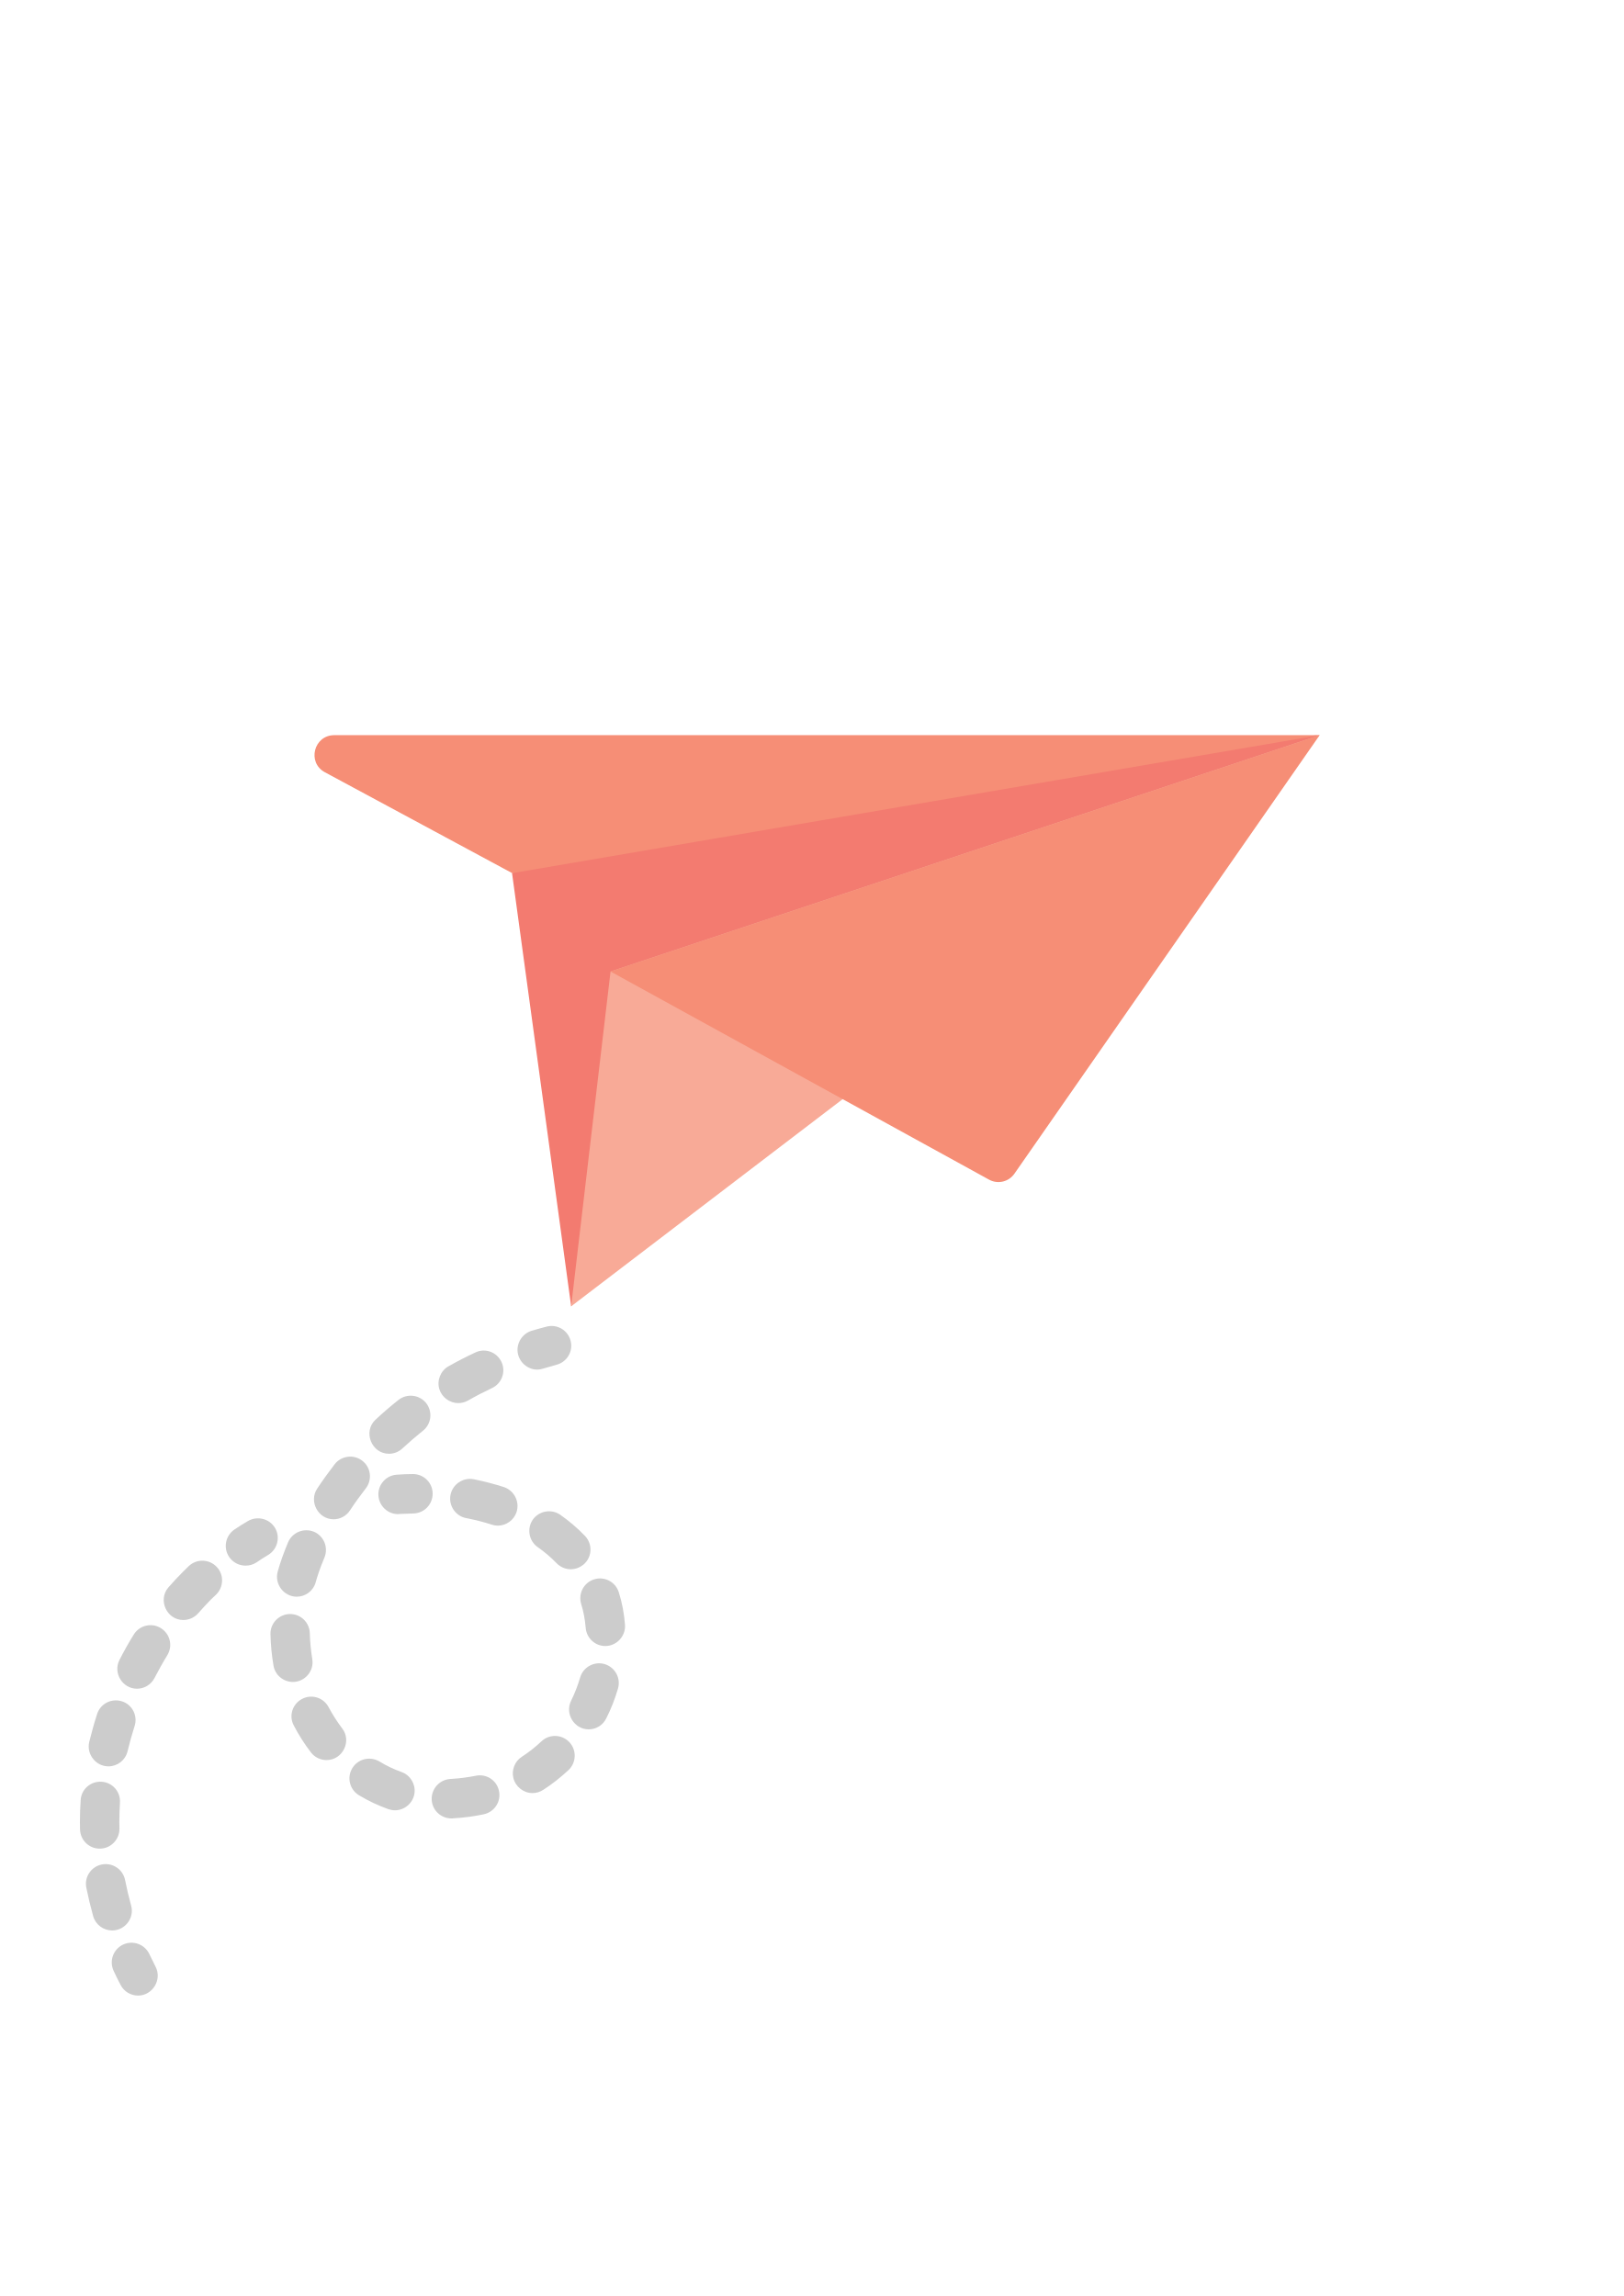
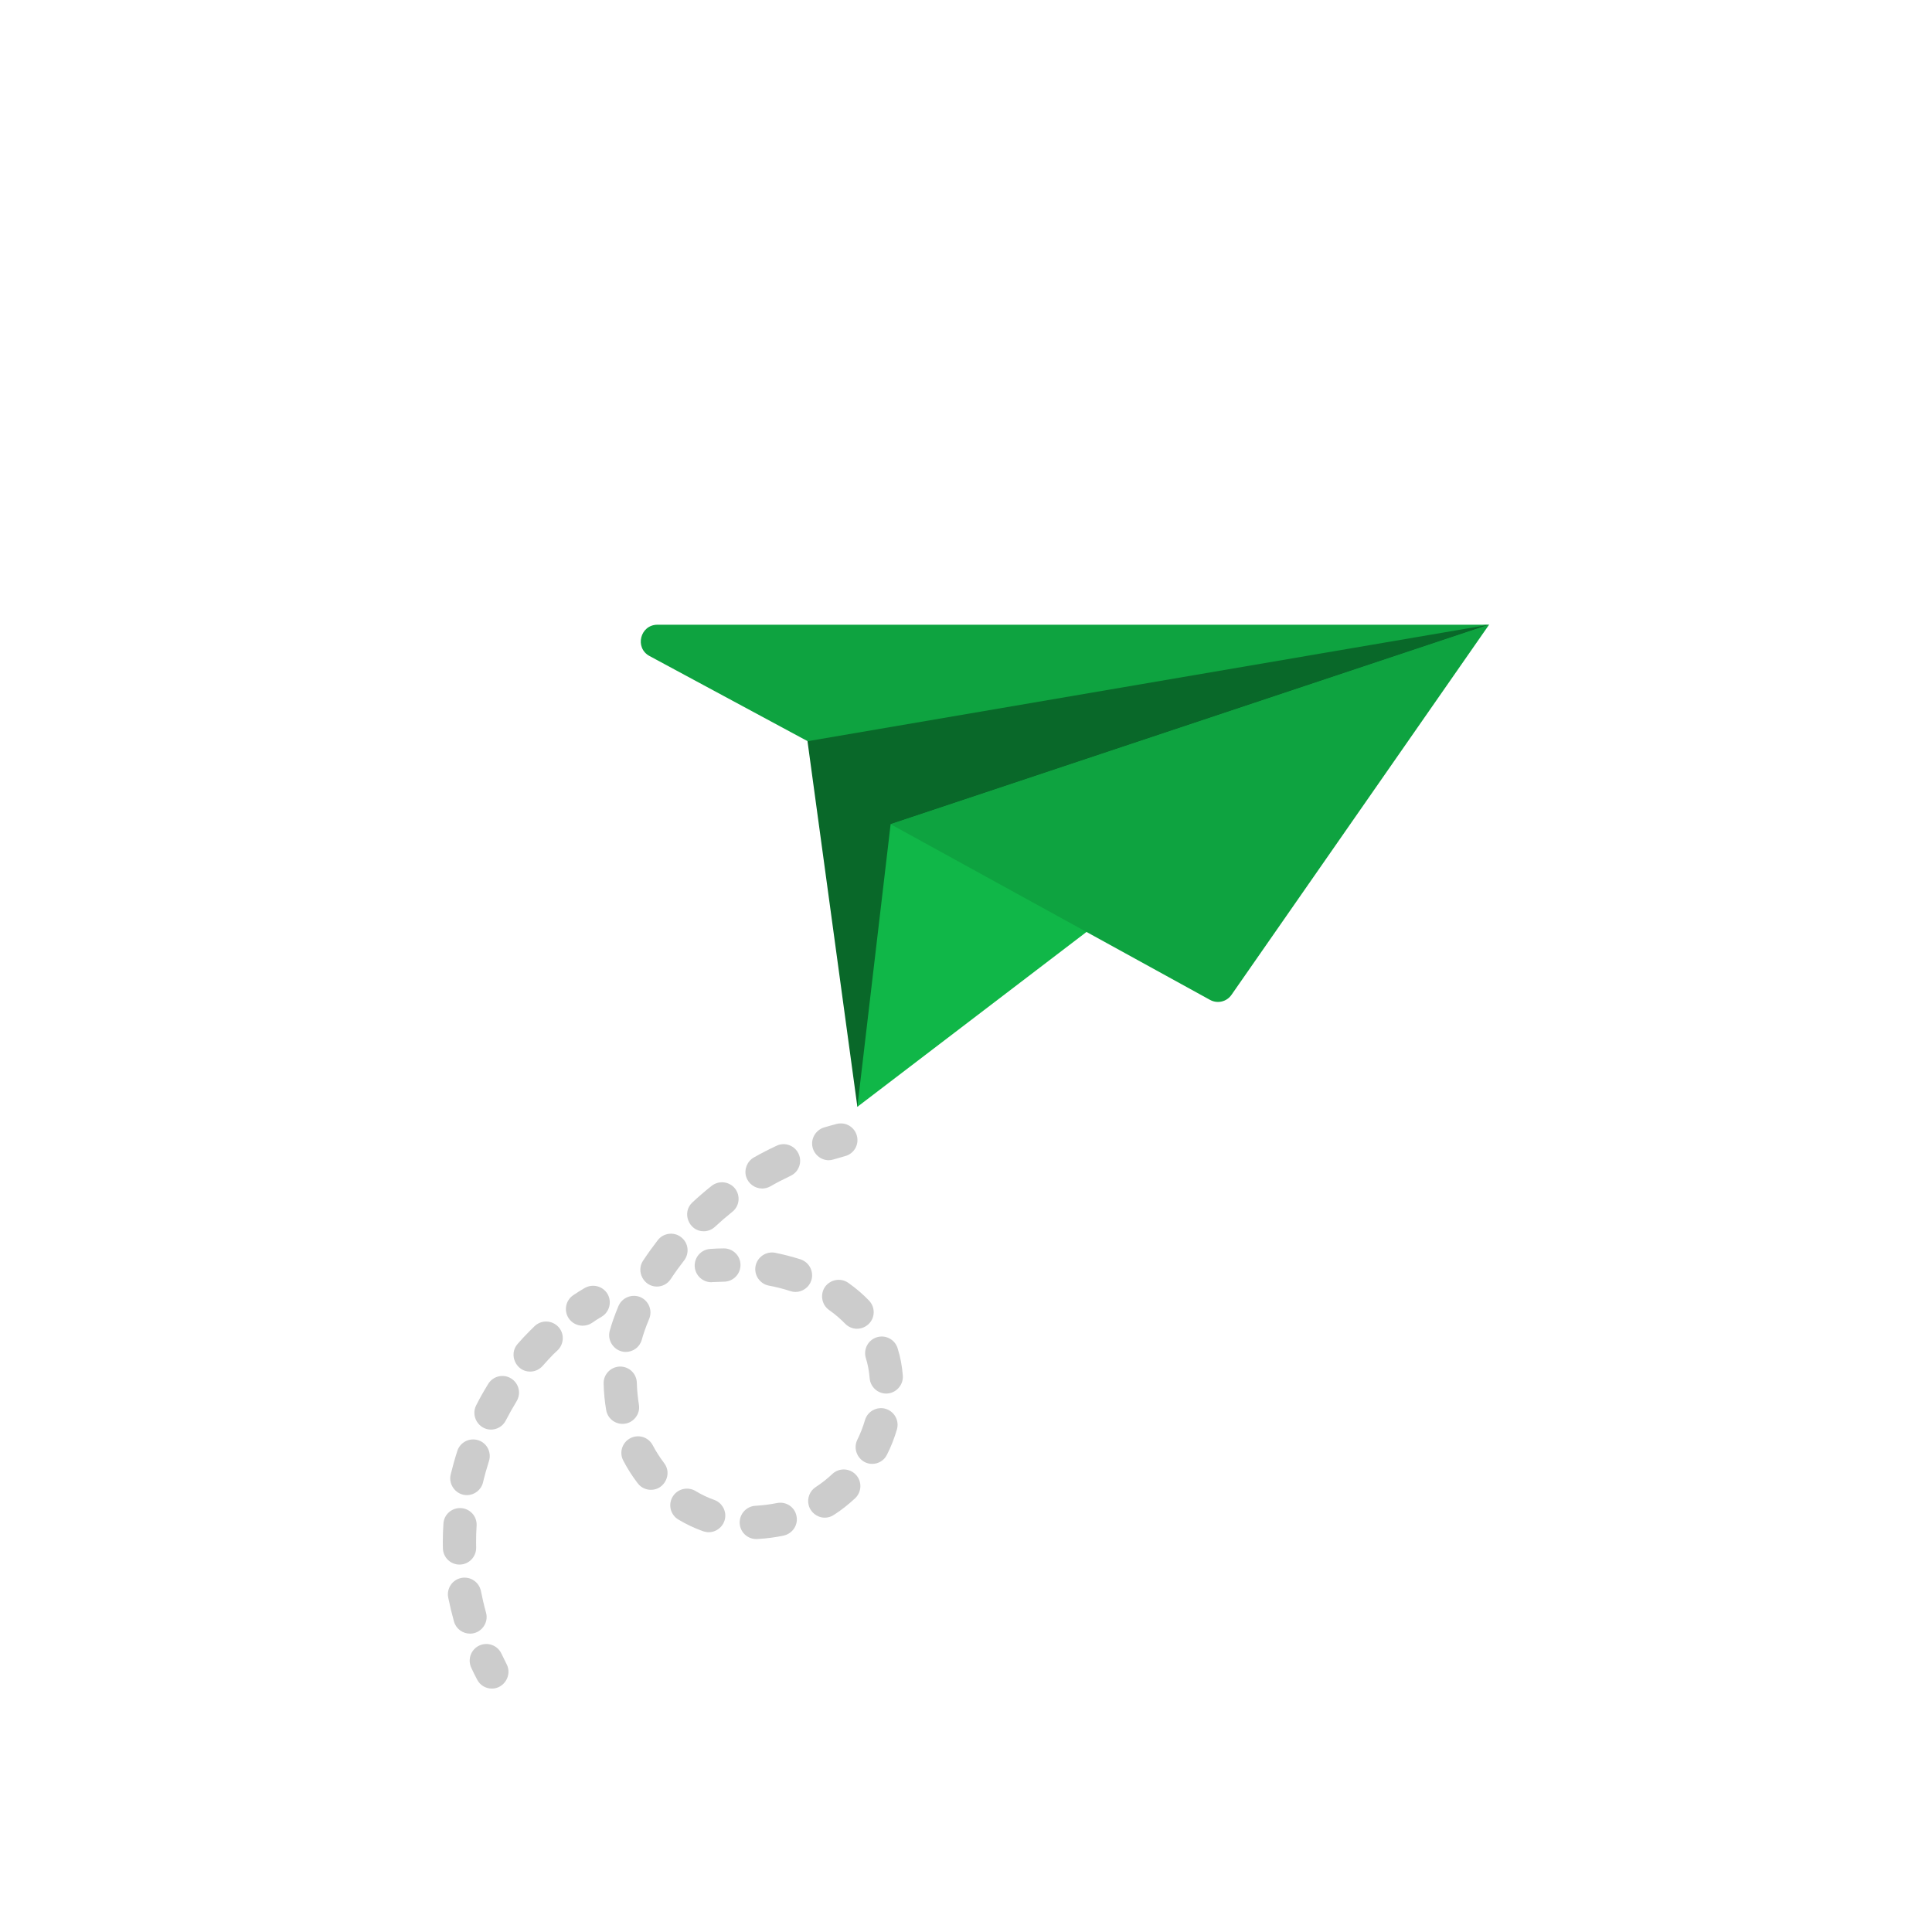
- <svg xmlns="http://www.w3.org/2000/svg" xmlns:ns1="http://xml.openoffice.org/svg/export" version="1.2" width="328.13mm" height="464.06mm" viewBox="0 0 32813 46406" preserveAspectRatio="xMidYMid" fill-rule="evenodd" stroke-width="28.222" stroke-linejoin="round" xml:space="preserve">
-   <defs class="ClipPathGroup">
-     <clipPath id="presentation_clip_path" clipPathUnits="userSpaceOnUse">
-       <rect x="0" y="0" width="32813" height="46406" />
+ <svg xmlns="http://www.w3.org/2000/svg" width="420" height="420" preserveAspectRatio="xMidYMid">
+   <defs>
+     <clipPath clipPathUnits="userSpaceOnUse" id="presentation_clip_path">
+       <rect id="svg_1" height="46406" width="32813" y="-30893.951" x="-1518.738" />
    </clipPath>
-     <clipPath id="presentation_clip_path_shrink" clipPathUnits="userSpaceOnUse">
-       <rect x="32" y="46" width="32748" height="46314" />
+     <clipPath clipPathUnits="userSpaceOnUse" id="presentation_clip_path_shrink">
+       <rect id="svg_2" height="46314" width="32748" y="46" x="32" />
    </clipPath>
  </defs>
-   <defs class="TextShapeIndex">
-     <g ns1:slide="id1" ns1:id-list="id3 id4 id5 id6 id7 id8 id9 id10 id11 id12 id13 id14 id15 id16 id17 id18 id19 id20 id21 id22 id23 id24 id25 id26" />
+   <defs>
+     <g id="svg_3" />
  </defs>
-   <defs class="EmbeddedBulletChars">
-     <g id="bullet-char-template-57356" transform="scale(0.0004882812,-0.0004882812)">
-       <path d="M 580,1141 L 1163,571 580,0 -4,571 580,1141 Z" />
+   <defs>
+     <g transform="scale(0.0004882812,-0.0004882812)" id="bullet-char-template-57356">
+       <path id="svg_4" d="m580,1141l583,-570l-583,-571l-584,571l584,570z" />
    </g>
-     <g id="bullet-char-template-57354" transform="scale(0.0004882812,-0.0004882812)">
-       <path d="M 8,1128 L 1137,1128 1137,0 8,0 8,1128 Z" />
+     <g transform="scale(0.0004882812,-0.0004882812)" id="bullet-char-template-57354">
+       <path id="svg_5" d="m8,1128l1129,0l0,-1128l-1129,0l0,1128z" />
    </g>
-     <g id="bullet-char-template-10146" transform="scale(0.0004882812,-0.0004882812)">
-       <path d="M 174,0 L 602,739 174,1481 1456,739 174,0 Z M 1358,739 L 309,1346 659,739 1358,739 Z" />
+     <g transform="scale(0.0004882812,-0.0004882812)" id="bullet-char-template-10146">
+       <path id="svg_6" d="m174,0l428,739l-428,742l1282,-742l-1282,-739zm1184,739l-1049,607l350,-607l699,0z" />
    </g>
-     <g id="bullet-char-template-10132" transform="scale(0.0004882812,-0.0004882812)">
-       <path d="M 2015,739 L 1276,0 717,0 1260,543 174,543 174,936 1260,936 717,1481 1274,1481 2015,739 Z" />
+     <g transform="scale(0.0004882812,-0.0004882812)" id="bullet-char-template-10132">
+       <path id="svg_7" d="m2015,739l-739,-739l-559,0l543,543l-1086,0l0,393l1086,0l-543,545l557,0l741,-742z" />
    </g>
-     <g id="bullet-char-template-10007" transform="scale(0.0004882812,-0.0004882812)">
-       <path d="M 0,-2 C -7,14 -16,27 -25,37 L 356,567 C 262,823 215,952 215,954 215,979 228,992 255,992 264,992 276,990 289,987 310,991 331,999 354,1012 L 381,999 492,748 772,1049 836,1024 860,1049 C 881,1039 901,1025 922,1006 886,937 835,863 770,784 769,783 710,716 594,584 L 774,223 C 774,196 753,168 711,139 L 727,119 C 717,90 699,76 672,76 641,76 570,178 457,381 L 164,-76 C 142,-110 111,-127 72,-127 30,-127 9,-110 8,-76 1,-67 -2,-52 -2,-32 -2,-23 -1,-13 0,-2 Z" />
+     <g transform="scale(0.0004882812,-0.0004882812)" id="bullet-char-template-10007">
+       <path id="svg_8" d="m0,-2c-7,16 -16,29 -25,39l381,530c-94,256 -141,385 -141,387c0,25 13,38 40,38c9,0 21,-2 34,-5c21,4 42,12 65,25l27,-13l111,-251l280,301l64,-25l24,25c21,-10 41,-24 62,-43c-36,-69 -87,-143 -152,-222c-1,-1 -60,-68 -176,-200l180,-361c0,-27 -21,-55 -63,-84l16,-20c-10,-29 -28,-43 -55,-43c-31,0 -102,102 -215,305l-293,-457c-22,-34 -53,-51 -92,-51c-42,0 -63,17 -64,51c-7,9 -10,24 -10,44c0,9 1,19 2,30z" />
    </g>
-     <g id="bullet-char-template-10004" transform="scale(0.0004882812,-0.0004882812)">
-       <path d="M 285,-33 C 182,-33 111,30 74,156 52,228 41,333 41,471 41,549 55,616 82,672 116,743 169,778 240,778 293,778 328,747 346,684 L 369,508 C 377,444 397,411 428,410 L 1163,1116 C 1174,1127 1196,1133 1229,1133 1271,1133 1292,1118 1292,1087 L 1292,965 C 1292,929 1282,901 1262,881 L 442,47 C 390,-6 338,-33 285,-33 Z" />
+     <g transform="scale(0.0004882812,-0.0004882812)" id="bullet-char-template-10004">
+       <path id="svg_9" d="m285,-33c-103,0 -174,63 -211,189c-22,72 -33,177 -33,315c0,78 14,145 41,201c34,71 87,106 158,106c53,0 88,-31 106,-94l23,-176c8,-64 28,-97 59,-98l735,706c11,11 33,17 66,17c42,0 63,-15 63,-46l0,-122c0,-36 -10,-64 -30,-84l-820,-834c-52,-53 -104,-80 -157,-80z" />
    </g>
-     <g id="bullet-char-template-9679" transform="scale(0.0004882812,-0.0004882812)">
-       <path d="M 813,0 C 632,0 489,54 383,161 276,268 223,411 223,592 223,773 276,916 383,1023 489,1130 632,1184 813,1184 992,1184 1136,1130 1245,1023 1353,916 1407,772 1407,592 1407,412 1353,268 1245,161 1136,54 992,0 813,0 Z" />
+     <g transform="scale(0.0004882812,-0.0004882812)" id="bullet-char-template-9679">
+       <path id="svg_10" d="m813,0c-181,0 -324,54 -430,161c-107,107 -160,250 -160,431c0,181 53,324 160,431c106,107 249,161 430,161c179,0 323,-54 432,-161c108,-107 162,-251 162,-431c0,-180 -54,-324 -162,-431c-109,-107 -253,-161 -432,-161z" />
    </g>
-     <g id="bullet-char-template-8226" transform="scale(0.0004882812,-0.0004882812)">
-       <path d="M 346,457 C 273,457 209,483 155,535 101,586 74,649 74,723 74,796 101,859 155,911 209,963 273,989 346,989 419,989 480,963 531,910 582,859 608,796 608,723 608,648 583,586 532,535 482,483 420,457 346,457 Z" />
+     <g transform="scale(0.0004882812,-0.0004882812)" id="bullet-char-template-8226">
+       <path id="svg_11" d="m346,457c-73,0 -137,26 -191,78c-54,51 -81,114 -81,188c0,73 27,136 81,188c54,52 118,78 191,78c73,0 134,-26 185,-79c51,-51 77,-114 77,-187c0,-75 -25,-137 -76,-188c-50,-52 -112,-78 -186,-78z" />
    </g>
-     <g id="bullet-char-template-8211" transform="scale(0.0004882812,-0.0004882812)">
-       <path d="M -4,459 L 1135,459 1135,606 -4,606 -4,459 Z" />
+     <g transform="scale(0.0004882812,-0.0004882812)" id="bullet-char-template-8211">
+       <path id="svg_12" d="m-4,459l1139,0l0,147l-1139,0l0,-147z" />
    </g>
-     <g id="bullet-char-template-61548" transform="scale(0.0004882812,-0.0004882812)">
-       <path d="M 173,740 C 173,903 231,1043 346,1159 462,1274 601,1332 765,1332 928,1332 1067,1274 1183,1159 1299,1043 1357,903 1357,740 1357,577 1299,437 1183,322 1067,206 928,148 765,148 601,148 462,206 346,322 231,437 173,577 173,740 Z" />
+     <g transform="scale(0.0004882812,-0.0004882812)" id="bullet-char-template-61548">
+       <path id="svg_13" d="m173,740c0,163 58,303 173,419c116,115 255,173 419,173c163,0 302,-58 418,-173c116,-116 174,-256 174,-419c0,-163 -58,-303 -174,-418c-116,-116 -255,-174 -418,-174c-164,0 -303,58 -419,174c-115,115 -173,255 -173,418z" />
    </g>
  </defs>
-   <defs class="TextEmbeddedBitmaps" />
-   <g>
-     <g id="id2" class="Master_Slide">
-       <g id="bg-id2" class="Background" />
-       <g id="bo-id2" class="BackgroundObjects" />
+   <g class="currentLayer">
+     <g id="svg_14">
+       <g class="Master_Slide" id="id2">
+         <g class="Background" id="bg-id2" />
+         <g class="BackgroundObjects" id="bo-id2" />
+       </g>
    </g>
-   </g>
-   <g class="SlideGroup">
-     <g>
-       <g id="container-id1">
-         <g id="id1" class="Slide" clip-path="url(#presentation_clip_path)">
-           <g class="Page">
-             <g class="com.sun.star.drawing.PolyPolygonShape">
-               <g id="id3">
-                 <rect class="BoundingBox" stroke="none" fill="none" x="10346" y="14859" width="16325" height="11549" />
-               </g>
-             </g>
-             <g class="com.sun.star.drawing.PolyPolygonShape">
-               <g id="id4">
-                 <rect class="BoundingBox" stroke="none" fill="none" x="10346" y="14859" width="16320" height="11546" />
-                 <path fill="rgb(243,123,112)" stroke="none" d="M 11542,26403 L 10347,17644 15920,15655 26665,14859 15521,20831 11542,26403 Z" />
-               </g>
-             </g>
-             <g class="com.sun.star.drawing.PolyPolygonShape">
-               <g id="id5">
-                 <rect class="BoundingBox" stroke="none" fill="none" x="11542" y="14859" width="15129" height="11549" />
-               </g>
-             </g>
-             <g class="com.sun.star.drawing.PolyPolygonShape">
-               <g id="id6">
-                 <rect class="BoundingBox" stroke="none" fill="none" x="11542" y="14859" width="15128" height="11546" />
-                 <path fill="rgb(248,170,151)" stroke="none" d="M 12338,19636 L 11542,26403 26668,14859 12338,19636 Z" />
-               </g>
-             </g>
-             <g class="com.sun.star.drawing.PolyPolygonShape">
-               <g id="id7">
-                 <rect class="BoundingBox" stroke="none" fill="none" x="12336" y="14859" width="14335" height="9038" />
-               </g>
-             </g>
-             <g class="com.sun.star.drawing.ClosedBezierShape">
-               <g id="id8">
-                 <rect class="BoundingBox" stroke="none" fill="none" x="12337" y="14859" width="14333" height="9034" />
-                 <path fill="rgb(246,142,118)" stroke="none" d="M 12338,19636 L 19984,23841 C 20163,23941 20387,23888 20502,23719 L 26668,14859 12338,19636 Z" />
-               </g>
-             </g>
-             <g class="com.sun.star.drawing.PolyPolygonShape">
-               <g id="id9">
-                 <rect class="BoundingBox" stroke="none" fill="none" x="6354" y="14859" width="20316" height="2792" />
-               </g>
-             </g>
-             <g class="com.sun.star.drawing.ClosedBezierShape">
-               <g id="id10">
-                 <rect class="BoundingBox" stroke="none" fill="none" x="6355" y="14859" width="20316" height="2790" />
-                 <path fill="rgb(246,142,118)" stroke="none" d="M 10351,17648 L 6566,15609 C 6201,15413 6341,14859 6755,14859 L 26669,14859 10351,17648 Z" />
-               </g>
-             </g>
-             <g class="com.sun.star.drawing.PolyPolygonShape">
-               <g id="id11">
-                 <rect class="BoundingBox" stroke="none" fill="none" x="7644" y="29789" width="1103" height="816" />
-               </g>
-             </g>
-             <g class="com.sun.star.drawing.ClosedBezierShape">
-               <g id="id12">
-                 <rect class="BoundingBox" stroke="none" fill="none" x="7646" y="29792" width="1099" height="813" />
-                 <path fill="rgb(204,204,204)" stroke="none" d="M 8045,30603 C 7836,30603 7662,30440 7647,30229 7633,30009 7801,29818 8020,29806 8125,29798 8233,29793 8339,29793 8341,29793 8343,29793 8346,29793 8562,29793 8741,29967 8743,30185 8746,30406 8571,30587 8349,30590 8258,30592 8165,30597 8072,30600 8062,30600 8054,30603 8045,30603 Z" />
-               </g>
-             </g>
-             <g class="com.sun.star.drawing.PolyPolygonShape">
-               <g id="id13">
-                 <rect class="BoundingBox" stroke="none" fill="none" x="9095" y="29889" width="1365" height="951" />
-               </g>
-             </g>
-             <g class="com.sun.star.drawing.ClosedBezierShape">
-               <g id="id14">
-                 <rect class="BoundingBox" stroke="none" fill="none" x="9096" y="29890" width="1363" height="947" />
-                 <path fill="rgb(204,204,204)" stroke="none" d="M 10059,30836 C 10018,30836 9976,30829 9935,30815 9771,30761 9597,30717 9420,30684 9204,30641 9062,30430 9104,30214 9147,29998 9359,29856 9574,29898 9782,29940 9986,29994 10180,30055 10390,30125 10506,30349 10439,30560 10385,30727 10227,30836 10059,30836 Z" />
-               </g>
-             </g>
-             <g class="com.sun.star.drawing.PolyPolygonShape">
-               <g id="id15">
-                 <rect class="BoundingBox" stroke="none" fill="none" x="5464" y="27294" width="7173" height="9462" />
-               </g>
-             </g>
-             <g class="com.sun.star.drawing.ClosedBezierShape">
-               <g id="id16">
-                 <rect class="BoundingBox" stroke="none" fill="none" x="5465" y="27296" width="7168" height="9459" />
-                 <path fill="rgb(204,204,204)" stroke="none" d="M 9121,36753 C 8910,36753 8734,36588 8724,36375 8714,36155 8883,35968 9102,35956 L 9133,35954 C 9296,35944 9457,35922 9610,35892 9828,35845 10038,35980 10083,36196 10131,36410 9994,36621 9779,36669 9585,36711 9382,36738 9180,36750 9168,36750 9154,36750 9143,36753 9134,36753 9127,36753 9121,36753 Z M 7982,36589 C 7938,36589 7895,36581 7851,36567 7643,36493 7445,36400 7254,36285 7067,36172 7005,35929 7118,35740 7231,35551 7474,35490 7665,35601 7808,35689 7960,35760 8116,35816 8291,35878 8401,36061 8376,36243 8351,36437 8180,36589 7982,36589 Z M 10762,36241 C 10578,36241 10416,36111 10374,35934 10335,35774 10404,35598 10544,35508 10686,35416 10818,35312 10941,35196 11100,35044 11353,35051 11505,35211 11656,35370 11649,35623 11490,35775 11331,35922 11159,36061 10977,36176 10909,36221 10835,36241 10762,36241 Z M 6599,35574 C 6481,35574 6363,35522 6285,35421 6155,35252 6037,35068 5937,34875 5834,34683 5907,34443 6101,34340 6295,34235 6537,34309 6640,34504 6721,34656 6814,34801 6915,34934 7113,35188 6927,35574 6599,35574 Z M 11896,34953 C 11605,34953 11413,34639 11539,34379 11615,34227 11676,34066 11725,33902 11786,33693 12010,33573 12218,33634 12429,33698 12551,33917 12488,34130 12428,34335 12350,34537 12252,34730 12183,34872 12044,34953 11896,34953 Z M 5919,33995 C 5728,33995 5559,33858 5527,33664 5491,33458 5471,33244 5466,33031 5459,32810 5635,32629 5854,32622 6076,32619 6256,32791 6261,33014 6265,33186 6283,33362 6310,33531 6353,33771 6163,33995 5919,33995 Z M 12232,33269 C 12027,33269 11853,33110 11836,32901 11821,32732 11793,32570 11745,32421 11681,32210 11796,31987 12007,31921 12216,31855 12441,31974 12505,32183 12571,32391 12613,32612 12630,32840 12647,33068 12461,33269 12232,33269 Z M 5996,32272 C 5738,32272 5544,32019 5611,31769 5660,31588 5734,31381 5822,31171 5910,30969 6143,30876 6346,30960 6548,31048 6641,31281 6555,31484 6461,31707 6408,31876 6380,31979 6332,32156 6172,32272 5996,32272 Z M 11534,31717 C 11431,31717 11326,31676 11247,31594 11136,31479 11007,31369 10865,31269 10686,31143 10644,30893 10767,30714 10896,30535 11144,30492 11323,30617 11507,30746 11674,30889 11821,31043 11973,31202 11970,31453 11811,31605 11733,31678 11634,31717 11534,31717 Z M 6741,30707 C 6429,30707 6239,30349 6408,30090 6520,29921 6640,29754 6765,29592 6900,29422 7151,29389 7322,29525 7498,29660 7526,29910 7391,30084 7280,30227 7172,30376 7072,30528 6996,30644 6869,30707 6741,30707 Z M 7861,29383 C 7506,29383 7330,28933 7589,28694 7737,28555 7895,28420 8050,28297 8224,28158 8476,28189 8612,28359 8747,28533 8720,28781 8546,28918 8405,29031 8266,29151 8131,29276 8055,29347 7957,29383 7861,29383 Z M 9261,28359 C 9087,28359 8928,28241 8878,28076 8825,27902 8903,27704 9065,27614 9239,27515 9421,27422 9605,27336 9803,27240 10041,27327 10134,27527 10227,27726 10141,27962 9943,28055 9778,28133 9614,28217 9455,28309 9394,28342 9327,28359 9261,28359 Z" />
-               </g>
-             </g>
-             <g class="com.sun.star.drawing.PolyPolygonShape">
-               <g id="id17">
-                 <rect class="BoundingBox" stroke="none" fill="none" x="10458" y="26798" width="1091" height="887" />
-               </g>
-             </g>
-             <g class="com.sun.star.drawing.ClosedBezierShape">
-               <g id="id18">
-                 <rect class="BoundingBox" stroke="none" fill="none" x="10458" y="26800" width="1088" height="884" />
-                 <path fill="rgb(204,204,204)" stroke="none" d="M 10858,27682 C 10657,27682 10486,27527 10461,27331 10437,27140 10557,26956 10741,26898 10839,26870 10941,26839 11042,26814 11255,26757 11473,26882 11530,27096 11588,27309 11461,27528 11246,27584 11155,27609 11062,27637 10975,27662 10934,27675 10895,27682 10858,27682 Z" />
-               </g>
-             </g>
-             <g class="com.sun.star.drawing.PolyPolygonShape">
-               <g id="id19">
-                 <rect class="BoundingBox" stroke="none" fill="none" x="2256" y="39264" width="935" height="1072" />
-               </g>
-             </g>
-             <g class="com.sun.star.drawing.ClosedBezierShape">
-               <g id="id20">
-                 <rect class="BoundingBox" stroke="none" fill="none" x="2258" y="39265" width="931" height="1070" />
-                 <path fill="rgb(204,204,204)" stroke="none" d="M 2789,40334 C 2645,40334 2505,40254 2436,40117 2387,40024 2340,39930 2296,39834 2203,39633 2289,39396 2488,39303 2689,39210 2926,39297 3019,39497 3059,39582 3101,39666 3144,39751 3279,40011 3085,40334 2789,40334 Z" />
-               </g>
-             </g>
-             <g class="com.sun.star.drawing.PolyPolygonShape">
-               <g id="id21">
-                 <rect class="BoundingBox" stroke="none" fill="none" x="1736" y="37674" width="934" height="1349" />
-               </g>
-             </g>
-             <g class="com.sun.star.drawing.ClosedBezierShape">
-               <g id="id22">
-                 <rect class="BoundingBox" stroke="none" fill="none" x="1736" y="37676" width="930" height="1344" />
-                 <path fill="rgb(204,204,204)" stroke="none" d="M 2268,39018 C 2094,39018 1933,38905 1883,38730 1830,38539 1783,38344 1744,38152 1702,37936 1842,37726 2060,37684 2276,37642 2486,37784 2528,38000 2562,38170 2602,38343 2649,38512 2722,38763 2528,39018 2268,39018 Z" />
-               </g>
-             </g>
-             <g class="com.sun.star.drawing.PolyPolygonShape">
-               <g id="id23">
-                 <rect class="BoundingBox" stroke="none" fill="none" x="1615" y="31542" width="2878" height="5829" />
-               </g>
-             </g>
-             <g class="com.sun.star.drawing.ClosedBezierShape">
-               <g id="id24">
-                 <rect class="BoundingBox" stroke="none" fill="none" x="1615" y="31544" width="2874" height="5822" />
-                 <path fill="rgb(204,204,204)" stroke="none" d="M 2014,37364 C 1799,37364 1622,37192 1617,36974 1615,36925 1615,36875 1615,36826 1615,36679 1620,36528 1630,36383 1642,36164 1833,35998 2052,36012 2272,36025 2439,36214 2424,36434 2416,36564 2412,36696 2412,36826 2412,36868 2412,36913 2414,36957 2417,37177 2242,37361 2022,37364 2020,37364 2019,37364 2014,37364 Z M 2191,35701 C 1938,35701 1747,35459 1802,35213 1848,35023 1902,34831 1963,34642 2029,34434 2255,34319 2465,34387 2674,34453 2787,34679 2720,34887 2667,35054 2618,35226 2578,35395 2535,35577 2372,35701 2191,35701 Z M 2769,34132 C 2475,34132 2280,33813 2414,33551 2502,33377 2600,33203 2703,33037 2818,32850 3064,32791 3250,32907 3437,33022 3496,33265 3382,33453 3290,33603 3204,33759 3123,33914 3054,34051 2912,34132 2769,34132 Z M 3704,32743 C 3368,32743 3184,32335 3404,32083 3500,31973 3598,31867 3702,31764 3740,31727 3777,31690 3814,31654 3974,31502 4226,31509 4378,31668 4530,31825 4523,32078 4365,32232 4331,32262 4297,32294 4263,32328 4175,32418 4089,32512 4005,32607 3924,32698 3814,32743 3704,32743 Z" />
-               </g>
-             </g>
-             <g class="com.sun.star.drawing.PolyPolygonShape">
-               <g id="id25">
-                 <rect class="BoundingBox" stroke="none" fill="none" x="4560" y="30686" width="1058" height="961" />
-               </g>
-             </g>
-             <g class="com.sun.star.drawing.ClosedBezierShape">
-               <g id="id26">
-                 <rect class="BoundingBox" stroke="none" fill="none" x="4562" y="30687" width="1053" height="958" />
-                 <path fill="rgb(204,204,204)" stroke="none" d="M 4962,31644 C 4834,31644 4705,31581 4628,31465 4508,31282 4557,31036 4739,30913 4829,30853 4918,30796 5008,30744 5199,30632 5443,30693 5557,30880 5670,31070 5607,31316 5418,31429 5339,31475 5258,31526 5182,31580 5114,31624 5038,31644 4962,31644 Z" />
-               </g>
-             </g>
-           </g>
-         </g>
+     <g id="svg_18" class="com.sun.star.drawing.PolyPolygonShape">
+       <g id="id3">
+         <rect id="svg_19" height="104.85" width="148.209" y="135.809" x="175.528" fill="none" class="BoundingBox" />
+       </g>
+     </g>
+     <rect id="svg_21" height="104.822" width="148.164" y="135.809" x="175.528" fill="none" class="BoundingBox" />
+     <path id="svg_22" d="m186.386,240.614l-10.849,-79.52l50.595,-18.058l97.55,-7.227l-101.173,54.218l-36.124,50.586z" fill="#096829" />
+     <g id="svg_23" class="com.sun.star.drawing.PolyPolygonShape">
+       <g id="id5">
+         <rect id="svg_24" height="104.85" width="137.351" y="135.809" x="186.386" fill="none" class="BoundingBox" />
+       </g>
+     </g>
+     <rect id="svg_26" height="104.822" width="137.342" y="135.809" x="186.386" fill="none" class="BoundingBox" />
+     <path id="svg_27" d="m193.613,179.178l-7.227,61.435l137.324,-104.804l-130.097,43.369z" fill="#10b748" />
+     <g id="svg_28" class="com.sun.star.drawing.PolyPolygonShape">
+       <g id="id7">
+         <rect id="svg_29" height="82.053" width="130.143" y="135.809" x="193.595" fill="none" class="BoundingBox" />
+       </g>
+     </g>
+     <rect id="svg_31" height="82.017" width="130.125" y="135.809" x="193.604" fill="none" class="BoundingBox" />
+     <path id="svg_32" d="m193.613,179.178l69.415,38.176c1.625,0.908 3.659,0.427 4.703,-1.108l55.979,-80.437l-130.097,43.369z" fill="#0ea340" />
+     <g id="svg_33" class="com.sun.star.drawing.PolyPolygonShape">
+       <g id="id9">
+         <rect id="svg_34" height="25.348" width="184.442" y="135.809" x="139.286" fill="none" class="BoundingBox" />
+       </g>
+     </g>
+     <rect id="svg_36" height="25.329" width="184.442" y="135.809" x="139.295" fill="none" class="BoundingBox" />
+     <path id="svg_37" d="m175.574,161.13l-34.363,-18.511c-3.314,-1.779 -2.043,-6.809 1.716,-6.809l180.793,0l-148.146,25.32z" fill="#0ea340" />
+     <g id="svg_38" class="com.sun.star.drawing.PolyPolygonShape">
+       <g id="id11">
+         <rect id="svg_39" height="7.408" width="10.014" y="271.354" x="150.998" fill="none" class="BoundingBox" />
+       </g>
+     </g>
+     <g id="svg_40" class="com.sun.star.drawing.ClosedBezierShape">
+       <g id="id12">
+         <rect id="svg_41" height="7.381" width="9.977" y="271.381" x="151.016" fill="none" class="BoundingBox" />
+         <path id="svg_42" d="m154.638,278.744c-1.897,0 -3.477,-1.48 -3.613,-3.395c-0.127,-1.997 1.398,-3.731 3.386,-3.84c0.953,-0.073 1.934,-0.118 2.896,-0.118c0.018,0 0.036,0 0.064,0c1.961,0 3.586,1.58 3.604,3.559c0.027,2.006 -1.562,3.65 -3.577,3.677c-0.826,0.018 -1.67,0.064 -2.515,0.091c-0.091,0 -0.163,0.027 -0.245,0.027z" fill="rgb(204,204,204)" />
+       </g>
+     </g>
+     <g id="svg_43" class="com.sun.star.drawing.PolyPolygonShape">
+       <g id="id13">
+         <rect id="svg_44" height="8.634" width="12.392" y="272.262" x="164.171" fill="none" class="BoundingBox" />
+       </g>
+     </g>
+     <g id="svg_45" class="com.sun.star.drawing.ClosedBezierShape">
+       <g id="id14">
+         <rect id="svg_46" height="8.598" width="12.374" y="272.271" x="164.18" fill="none" class="BoundingBox" />
+         <path id="svg_47" d="m172.923,280.859c-0.372,0 -0.754,-0.064 -1.126,-0.191c-1.489,-0.49 -3.069,-0.89 -4.675,-1.189c-1.961,-0.39 -3.25,-2.306 -2.869,-4.267c0.39,-1.961 2.315,-3.25 4.267,-2.869c1.888,0.381 3.74,0.872 5.502,1.425c1.907,0.635 2.96,2.669 2.351,4.585c-0.49,1.516 -1.925,2.506 -3.45,2.506z" fill="rgb(204,204,204)" />
+       </g>
+     </g>
+     <g id="svg_48" class="com.sun.star.drawing.PolyPolygonShape">
+       <g id="id15">
+         <rect id="svg_49" height="85.902" width="65.121" y="248.703" x="131.206" fill="none" class="BoundingBox" />
+       </g>
+     </g>
+     <g id="svg_50" class="com.sun.star.drawing.ClosedBezierShape">
+       <g id="id16">
+         <rect id="svg_51" height="85.875" width="65.076" y="248.721" x="131.215" fill="none" class="BoundingBox" />
+         <path id="svg_52" d="m164.407,334.578c-1.916,0 -3.513,-1.498 -3.604,-3.432c-0.091,-1.997 1.444,-3.695 3.432,-3.804l0.281,-0.018c1.48,-0.091 2.941,-0.29 4.331,-0.563c1.979,-0.427 3.886,0.799 4.294,2.76c0.436,1.943 -0.808,3.858 -2.76,4.294c-1.761,0.381 -3.604,0.626 -5.438,0.735c-0.109,0 -0.236,0 -0.336,0.027c-0.082,0 -0.145,0 -0.2,0zm-10.341,-1.489c-0.399,0 -0.79,-0.073 -1.189,-0.2c-1.888,-0.672 -3.686,-1.516 -5.42,-2.56c-1.698,-1.026 -2.261,-3.232 -1.235,-4.948c1.026,-1.716 3.232,-2.27 4.966,-1.262c1.298,0.799 2.678,1.444 4.094,1.952c1.589,0.563 2.587,2.224 2.36,3.877c-0.227,1.761 -1.779,3.141 -3.577,3.141zm25.239,-3.159c-1.67,0 -3.141,-1.18 -3.523,-2.787c-0.354,-1.453 0.272,-3.05 1.543,-3.868c1.289,-0.835 2.488,-1.779 3.604,-2.833c1.444,-1.38 3.74,-1.316 5.12,0.136c1.371,1.444 1.307,3.74 -0.136,5.12c-1.444,1.335 -3.005,2.597 -4.657,3.641c-0.617,0.408 -1.289,0.59 -1.952,0.59zm-37.794,-6.055c-1.071,0 -2.143,-0.472 -2.851,-1.389c-1.18,-1.534 -2.252,-3.205 -3.159,-4.957c-0.935,-1.743 -0.272,-3.922 1.489,-4.857c1.761,-0.953 3.958,-0.281 4.893,1.489c0.735,1.38 1.58,2.696 2.497,3.904c1.798,2.306 0.109,5.81 -2.869,5.81zm48.09,-5.638c-2.642,0 -4.385,-2.851 -3.241,-5.211c0.69,-1.38 1.244,-2.842 1.689,-4.33c0.554,-1.897 2.587,-2.987 4.476,-2.433c1.916,0.581 3.023,2.569 2.451,4.503c-0.545,1.861 -1.253,3.695 -2.143,5.447c-0.626,1.289 -1.888,2.025 -3.232,2.025zm-54.263,-8.697c-1.734,0 -3.268,-1.244 -3.559,-3.005c-0.327,-1.87 -0.508,-3.813 -0.554,-5.747c-0.064,-2.006 1.534,-3.65 3.523,-3.713c2.015,-0.027 3.65,1.534 3.695,3.559c0.036,1.562 0.2,3.159 0.445,4.694c0.39,2.179 -1.335,4.213 -3.55,4.213zm57.314,-6.591c-1.861,0 -3.441,-1.444 -3.595,-3.341c-0.136,-1.534 -0.39,-3.005 -0.826,-4.358c-0.581,-1.916 0.463,-3.94 2.379,-4.539c1.897,-0.599 3.94,0.481 4.521,2.379c0.599,1.888 0.981,3.895 1.135,5.965c0.154,2.07 -1.534,3.895 -3.613,3.895zm-56.615,-9.051c-2.342,0 -4.104,-2.297 -3.495,-4.567c0.445,-1.643 1.117,-3.523 1.916,-5.429c0.799,-1.834 2.914,-2.678 4.757,-1.916c1.834,0.799 2.678,2.914 1.897,4.757c-0.853,2.025 -1.335,3.559 -1.589,4.494c-0.436,1.607 -1.888,2.66 -3.486,2.66zm50.278,-5.039c-0.935,0 -1.888,-0.372 -2.606,-1.117c-1.008,-1.044 -2.179,-2.043 -3.468,-2.951c-1.625,-1.144 -2.006,-3.414 -0.89,-5.039c1.171,-1.625 3.423,-2.015 5.048,-0.881c1.67,1.171 3.187,2.469 4.521,3.867c1.38,1.444 1.353,3.722 -0.091,5.102c-0.708,0.663 -1.607,1.017 -2.515,1.017zm-43.514,-9.169c-2.833,0 -4.557,-3.25 -3.023,-5.602c1.017,-1.534 2.106,-3.05 3.241,-4.521c1.226,-1.543 3.504,-1.843 5.057,-0.608c1.598,1.226 1.852,3.495 0.626,5.075c-1.008,1.298 -1.988,2.651 -2.896,4.031c-0.69,1.053 -1.843,1.625 -3.005,1.625zm10.168,-12.02c-3.223,0 -4.821,-4.085 -2.469,-6.255c1.344,-1.262 2.778,-2.488 4.185,-3.604c1.58,-1.262 3.868,-0.98 5.102,0.563c1.226,1.58 0.98,3.831 -0.599,5.075c-1.28,1.026 -2.542,2.115 -3.768,3.25c-0.69,0.645 -1.58,0.971 -2.451,0.971zm12.71,-9.297c-1.58,0 -3.023,-1.071 -3.477,-2.569c-0.481,-1.58 0.227,-3.377 1.698,-4.194c1.58,-0.899 3.232,-1.743 4.902,-2.524c1.798,-0.872 3.958,-0.082 4.803,1.734c0.844,1.807 0.064,3.949 -1.734,4.794c-1.498,0.708 -2.987,1.471 -4.43,2.306c-0.554,0.3 -1.162,0.454 -1.761,0.454z" fill="rgb(204,204,204)" />
+       </g>
+     </g>
+     <g id="svg_53" class="com.sun.star.drawing.PolyPolygonShape">
+       <g id="id17">
+         <rect id="svg_54" height="8.053" width="9.905" y="244.2" x="176.545" fill="none" class="BoundingBox" />
+       </g>
+     </g>
+     <g id="svg_55" class="com.sun.star.drawing.ClosedBezierShape">
+       <g id="id18">
+         <rect id="svg_56" height="8.026" width="9.878" y="244.218" x="176.545" fill="none" class="BoundingBox" />
+         <path id="svg_57" d="m180.177,252.225c-1.825,0 -3.377,-1.407 -3.604,-3.187c-0.218,-1.734 0.872,-3.404 2.542,-3.931c0.89,-0.254 1.816,-0.536 2.733,-0.763c1.934,-0.517 3.913,0.617 4.43,2.56c0.527,1.934 -0.626,3.922 -2.578,4.43c-0.826,0.227 -1.67,0.481 -2.46,0.708c-0.372,0.118 -0.726,0.182 -1.062,0.182z" fill="rgb(204,204,204)" />
+       </g>
+     </g>
+     <g id="svg_58" class="com.sun.star.drawing.PolyPolygonShape">
+       <g id="id19">
+         <rect id="svg_59" height="9.732" width="8.489" y="357.374" x="102.082" fill="none" class="BoundingBox" />
+       </g>
+     </g>
+     <g id="svg_60" class="com.sun.star.drawing.ClosedBezierShape">
+       <g id="id20">
+         <rect id="svg_61" height="9.714" width="8.452" y="357.383" x="102.1" fill="none" class="BoundingBox" />
+         <path id="svg_62" d="m106.921,367.088c-1.307,0 -2.578,-0.726 -3.205,-1.97c-0.445,-0.844 -0.872,-1.698 -1.271,-2.569c-0.844,-1.825 -0.064,-3.977 1.743,-4.821c1.825,-0.844 3.976,-0.054 4.821,1.761c0.363,0.772 0.744,1.534 1.135,2.306c1.226,2.36 -0.536,5.293 -3.223,5.293z" fill="rgb(204,204,204)" />
+       </g>
+     </g>
+     <g id="svg_63" class="com.sun.star.drawing.PolyPolygonShape">
+       <g id="id21">
+         <rect id="svg_64" height="12.247" width="8.479" y="342.939" x="97.361" fill="none" class="BoundingBox" />
+       </g>
+     </g>
+     <g id="svg_65" class="com.sun.star.drawing.ClosedBezierShape">
+       <g id="id22">
+         <rect id="svg_66" height="12.202" width="8.443" y="342.957" x="97.361" fill="none" class="BoundingBox" />
+         <path id="svg_67" d="m102.191,355.141c-1.58,0 -3.041,-1.026 -3.495,-2.615c-0.481,-1.734 -0.908,-3.504 -1.262,-5.247c-0.381,-1.961 0.89,-3.868 2.869,-4.249c1.961,-0.381 3.868,0.908 4.249,2.869c0.309,1.543 0.672,3.114 1.099,4.648c0.663,2.279 -1.099,4.594 -3.459,4.594z" fill="rgb(204,204,204)" />
+       </g>
+     </g>
+     <g id="svg_68" class="com.sun.star.drawing.PolyPolygonShape">
+       <g id="id23">
+         <rect id="svg_69" height="52.92" width="26.128" y="287.269" x="96.262" fill="none" class="BoundingBox" />
+       </g>
+     </g>
+     <g id="svg_70" class="com.sun.star.drawing.ClosedBezierShape">
+       <g id="id24">
+         <rect id="svg_71" height="52.856" width="26.092" y="287.287" x="96.262" fill="none" class="BoundingBox" />
+         <path id="svg_72" d="m99.885,340.125c-1.952,0 -3.559,-1.562 -3.604,-3.541c-0.018,-0.445 -0.018,-0.899 -0.018,-1.344c0,-1.335 0.045,-2.705 0.136,-4.022c0.109,-1.988 1.843,-3.495 3.831,-3.368c1.997,0.118 3.513,1.834 3.377,3.831c-0.073,1.18 -0.109,2.379 -0.109,3.559c0,0.381 0,0.79 0.018,1.189c0.027,1.997 -1.562,3.668 -3.559,3.695c-0.018,0 -0.027,0 -0.073,0zm1.607,-15.098c-2.297,0 -4.031,-2.197 -3.532,-4.43c0.418,-1.725 0.908,-3.468 1.462,-5.184c0.599,-1.888 2.651,-2.932 4.557,-2.315c1.897,0.599 2.923,2.651 2.315,4.539c-0.481,1.516 -0.926,3.078 -1.289,4.612c-0.39,1.652 -1.87,2.778 -3.513,2.778zm5.247,-14.244c-2.669,0 -4.439,-2.896 -3.223,-5.275c0.799,-1.58 1.689,-3.159 2.624,-4.666c1.044,-1.698 3.277,-2.233 4.966,-1.18c1.698,1.044 2.233,3.25 1.198,4.957c-0.835,1.362 -1.616,2.778 -2.351,4.185c-0.626,1.244 -1.916,1.979 -3.214,1.979zm8.489,-12.61c-3.05,0 -4.721,-3.704 -2.724,-5.992c0.872,-0.999 1.761,-1.961 2.705,-2.896c0.345,-0.336 0.681,-0.672 1.017,-0.999c1.453,-1.38 3.74,-1.316 5.12,0.127c1.38,1.425 1.316,3.722 -0.118,5.12c-0.309,0.272 -0.617,0.563 -0.926,0.872c-0.799,0.817 -1.58,1.67 -2.342,2.533c-0.735,0.826 -1.734,1.235 -2.733,1.235z" fill="rgb(204,204,204)" />
+       </g>
+     </g>
+     <g id="svg_73" class="com.sun.star.drawing.PolyPolygonShape">
+       <g id="id25">
+         <rect id="svg_74" height="8.725" width="9.605" y="279.497" x="122.999" fill="none" class="BoundingBox" />
+       </g>
+     </g>
+     <g id="svg_75" class="com.sun.star.drawing.ClosedBezierShape">
+       <g id="id26">
+         <rect id="svg_76" height="8.697" width="9.56" y="279.507" x="123.017" fill="none" class="BoundingBox" />
+         <path id="svg_77" d="m126.649,288.195c-1.162,0 -2.333,-0.572 -3.032,-1.625c-1.089,-1.661 -0.645,-3.895 1.008,-5.011c0.817,-0.545 1.625,-1.062 2.442,-1.534c1.734,-1.017 3.949,-0.463 4.984,1.235c1.026,1.725 0.454,3.958 -1.262,4.984c-0.717,0.418 -1.453,0.881 -2.143,1.371c-0.617,0.399 -1.307,0.581 -1.997,0.581z" fill="rgb(204,204,204)" />
      </g>
    </g>
  </g>
+   <g>
+     <rect fill="none" y="0" x="0" height="100%" width="100%" id="backgroundrect" />
+   </g>
+   <g>
+     <rect fill="none" id="canvas_background" height="422" width="422" y="-1" x="-1" />
+   </g>
</svg>
